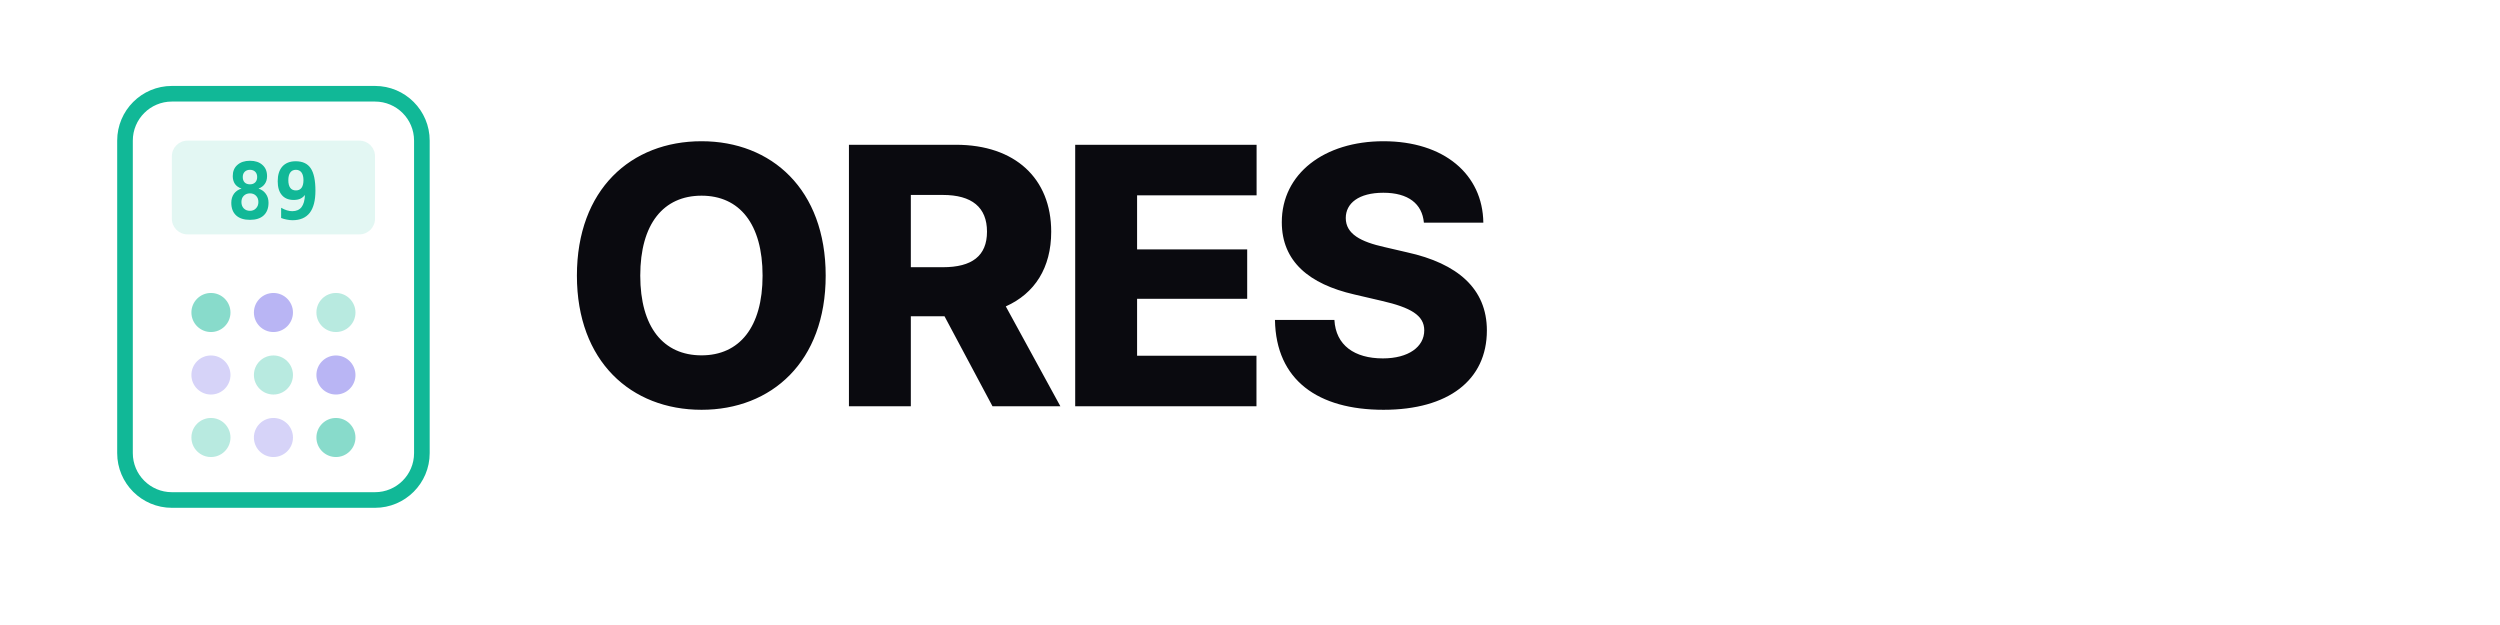
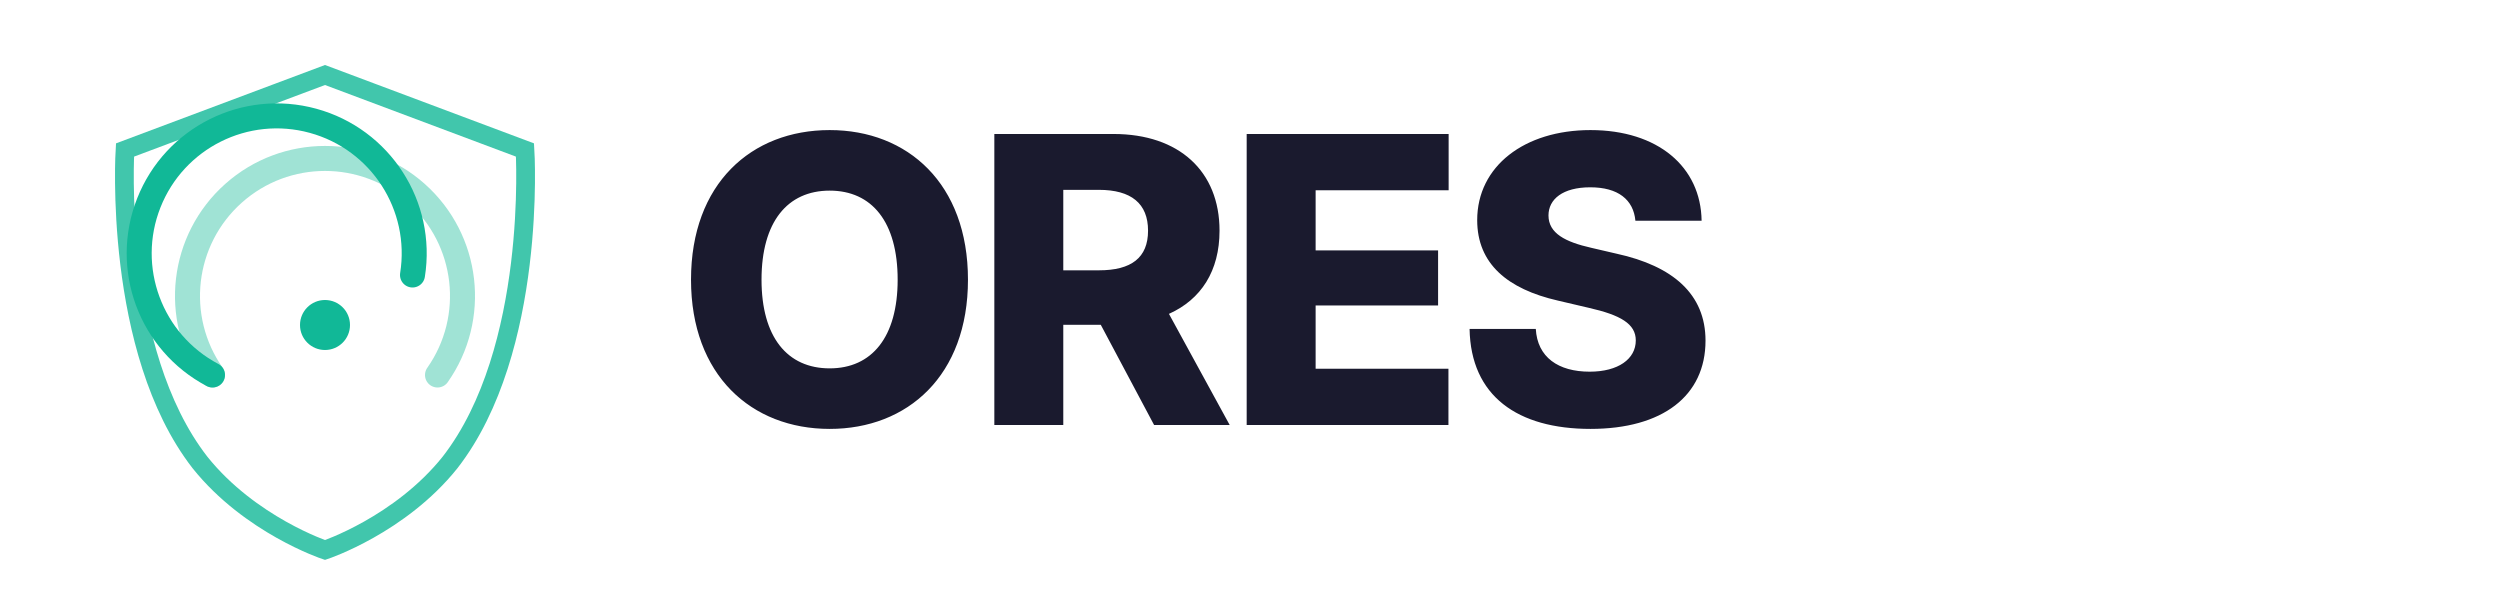
- <svg xmlns="http://www.w3.org/2000/svg" viewBox="0 0 320 80" fill="none">
-   <g transform="translate(16, 12)">
-     <rect x="0" y="0" width="38" height="52" rx="6" fill="none" stroke="#11B897" stroke-width="2" />
-     <rect x="6" y="6" width="26" height="12" rx="2" fill="#11B897" opacity="0.12" />
-     <text x="19" y="16" font-family="monospace" font-size="10" font-weight="700" fill="#11B897" text-anchor="middle">89</text>
-     <circle cx="11" cy="28" r="2.5" fill="#11B897" opacity="0.5" />
-     <circle cx="19" cy="28" r="2.5" fill="#746BE9" opacity="0.5" />
-     <circle cx="27" cy="28" r="2.5" fill="#11B897" opacity="0.3" />
-     <circle cx="11" cy="36" r="2.5" fill="#746BE9" opacity="0.3" />
-     <circle cx="19" cy="36" r="2.5" fill="#11B897" opacity="0.3" />
-     <circle cx="27" cy="36" r="2.5" fill="#746BE9" opacity="0.5" />
-     <circle cx="11" cy="44" r="2.5" fill="#11B897" opacity="0.3" />
-     <circle cx="19" cy="44" r="2.5" fill="#746BE9" opacity="0.3" />
-     <circle cx="27" cy="44" r="2.5" fill="#11B897" opacity="0.5" />
+ <svg xmlns="http://www.w3.org/2000/svg" viewBox="0 0 200 48" fill="none">
+   <g transform="translate(4, 2)">
+     <path d="M22 4 L38 10 C38 10 39 26 32 35 C28 40 22 42 22 42 C22 42 16 40 12 35 C5 26 6 10 6 10 L22 4Z" fill="none" stroke="#11B897" stroke-width="1.5" opacity="0.8" />
+     <path d="M13 28 A11 11 0 1 1 31 28" fill="none" stroke="#11B897" stroke-width="2" stroke-linecap="round" opacity="0.4" />
+     <path d="M13 28 A11 11 0 1 1 29 20" fill="none" stroke="#11B897" stroke-width="2" stroke-linecap="round" />
+     <circle cx="22" cy="24" r="2" fill="#11B897" />
  </g>
-   <text x="72" y="52" font-family="system-ui, -apple-system, 'Segoe UI', sans-serif" font-size="46" font-weight="800" letter-spacing="-1.5" fill="#0A0A0F">ORES</text>
+   <text x="54" y="34" font-family="system-ui, -apple-system, 'Segoe UI', sans-serif" font-size="32" font-weight="800" letter-spacing="-1" fill="#1a1a2e">ORES</text>
</svg>
